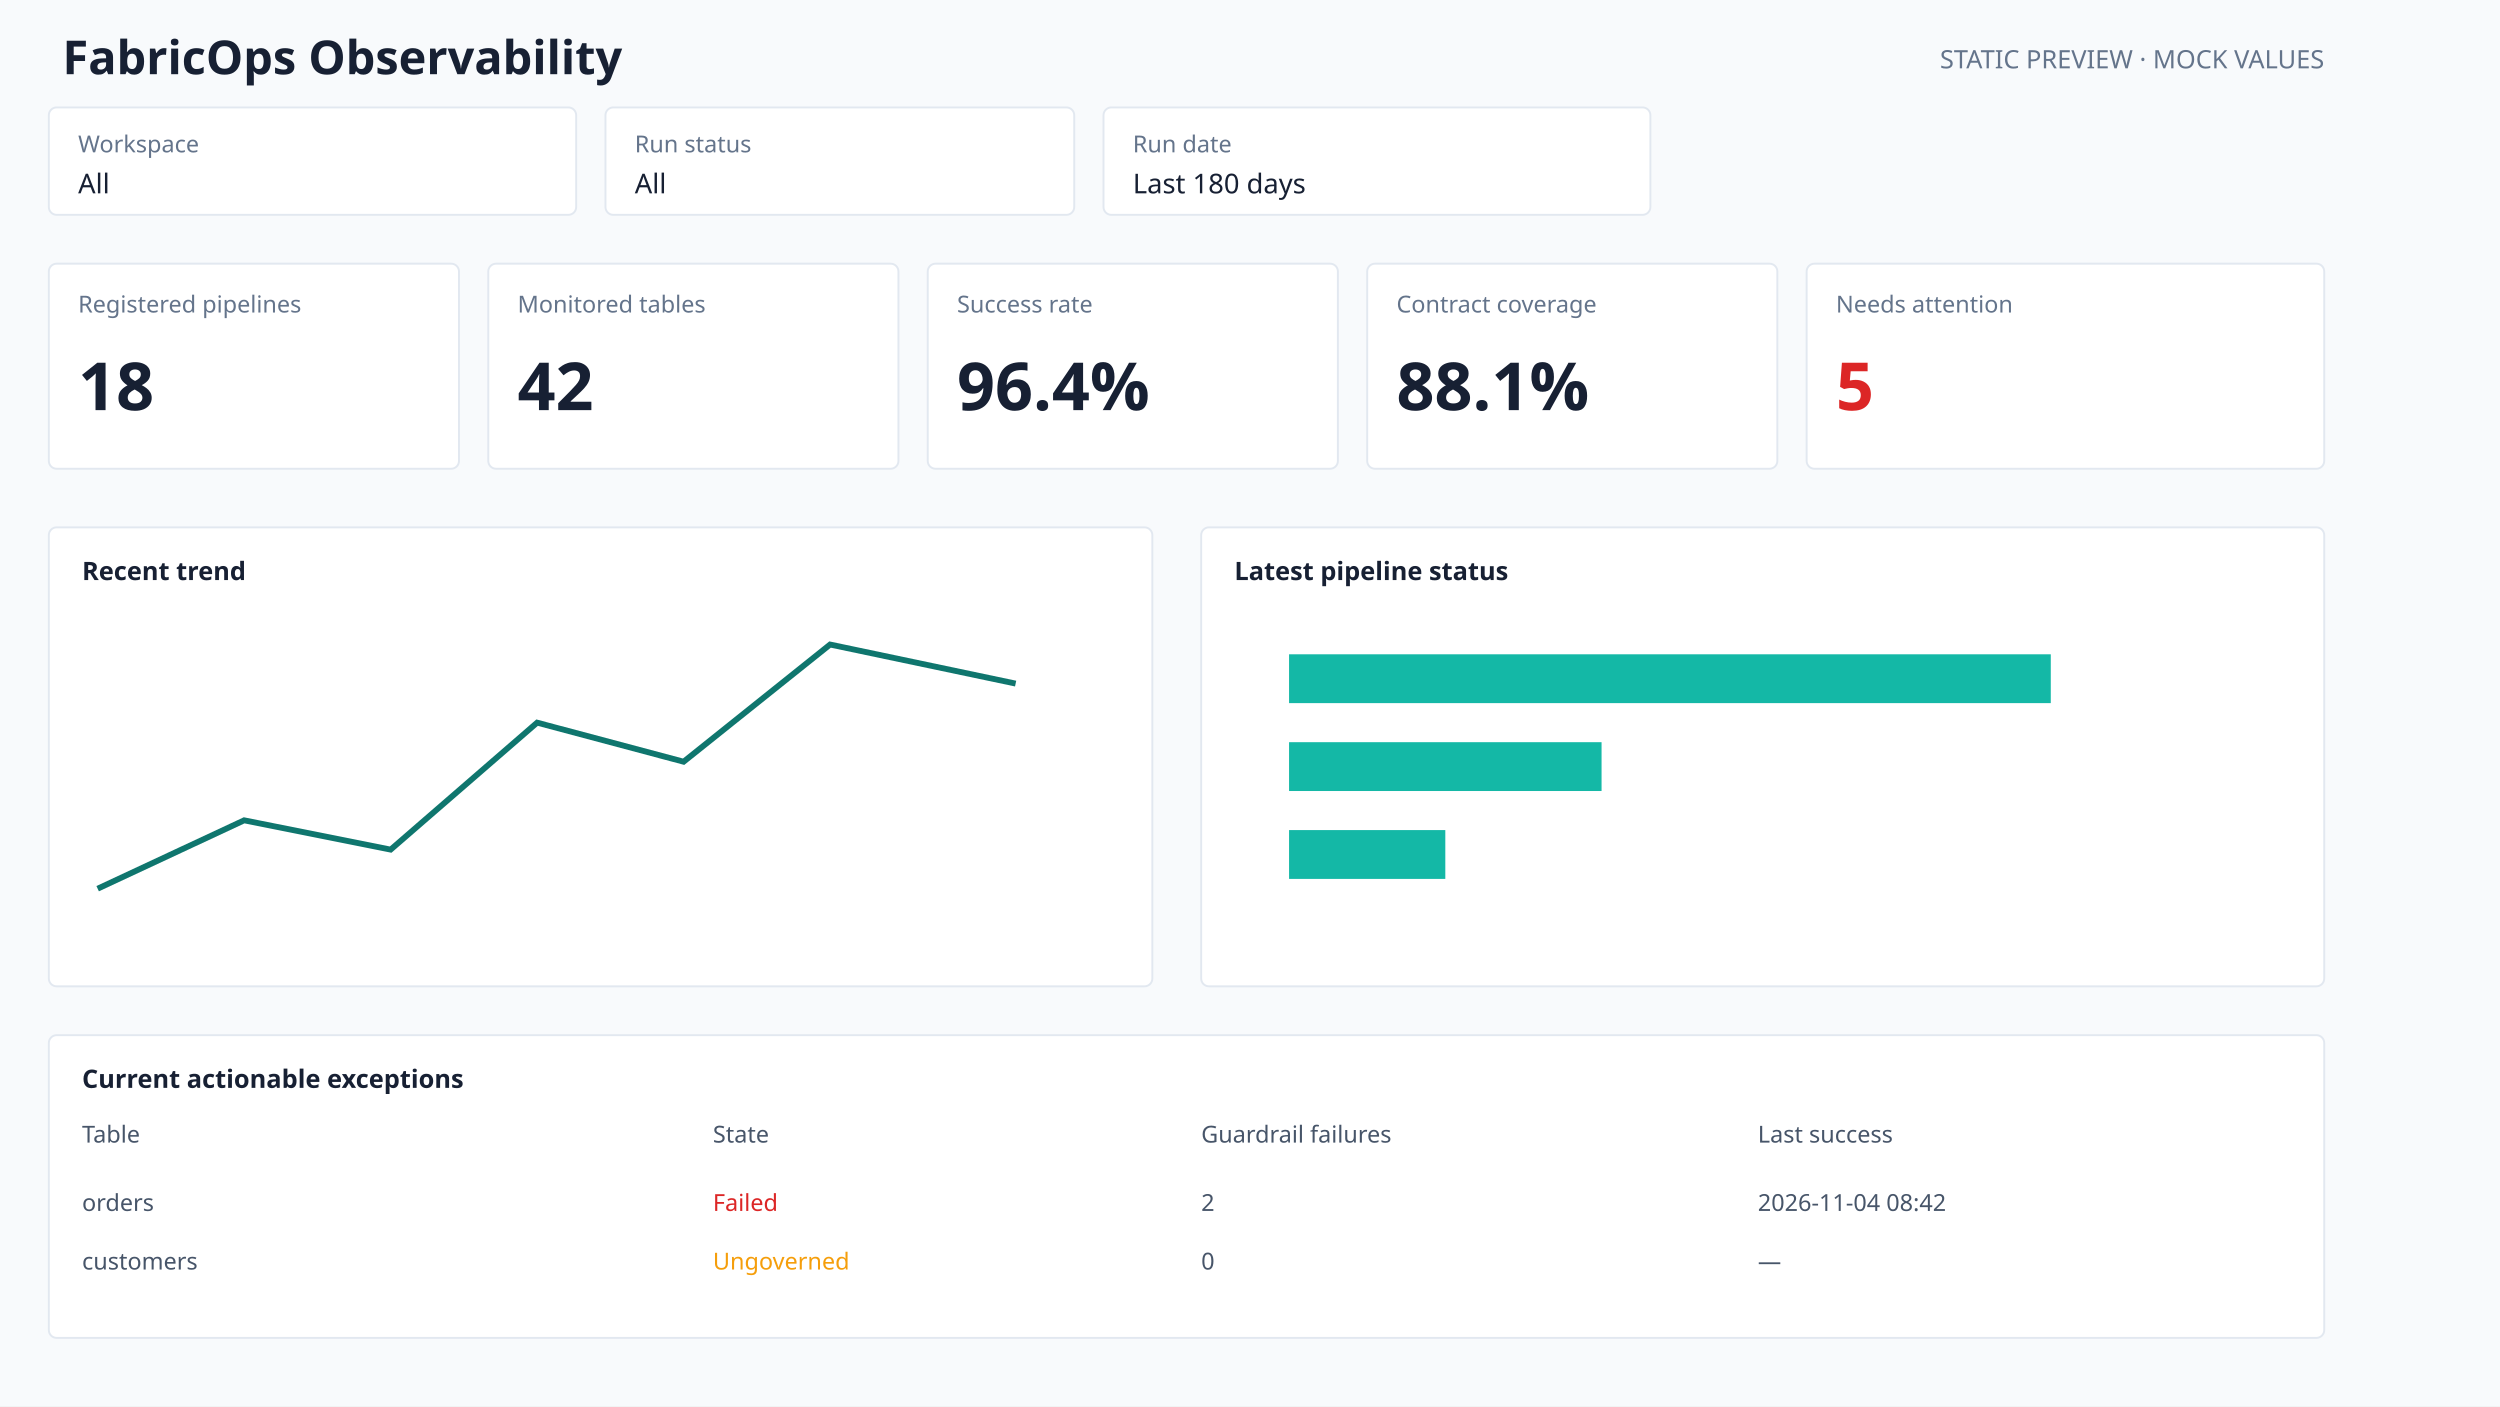
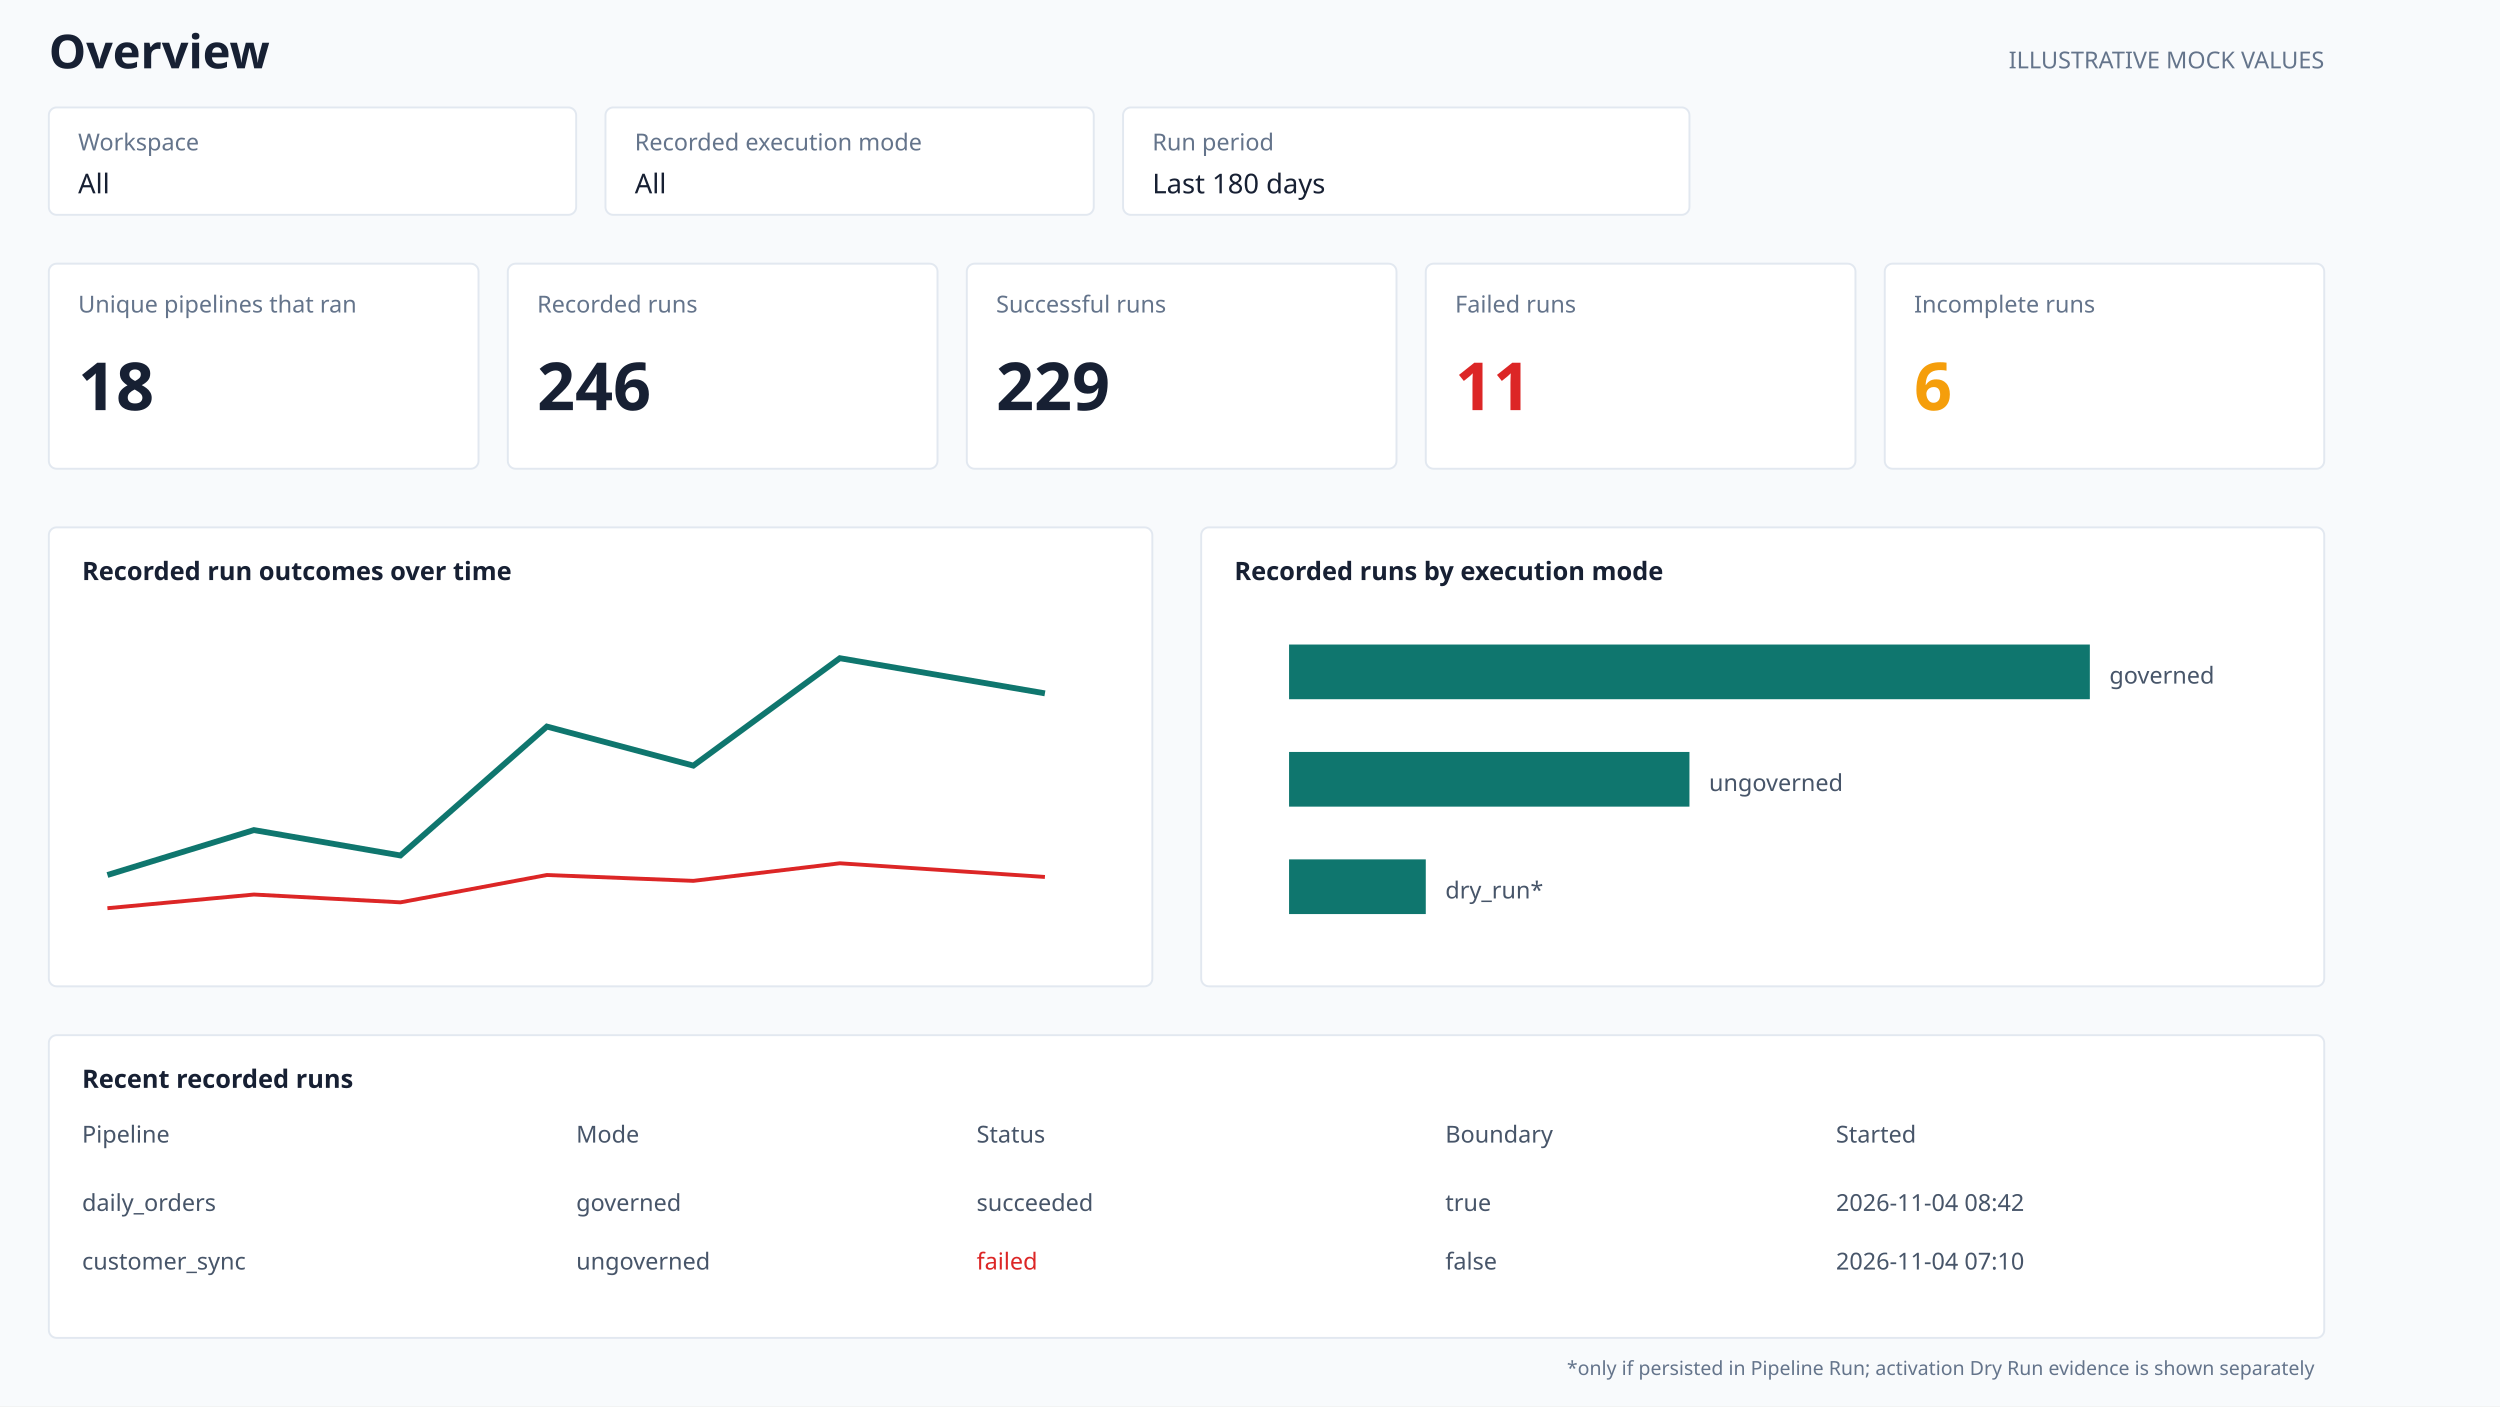
<svg xmlns="http://www.w3.org/2000/svg" width="1280" height="720" viewBox="0 0 1280 720" role="img" aria-labelledby="t d">
  <rect width="1280" height="720" fill="#F8FAFC" />
-   <text x="32" y="38" font-family="Segoe UI" font-size="24" font-weight="600" fill="#172033">FabricOps Observability</text>
-   <text x="1190" y="35" text-anchor="end" font-family="Segoe UI" font-size="13" fill="#64748B">STATIC PREVIEW · MOCK VALUES</text>
+   <text x="25" y="35" font-family="Segoe UI" font-size="24" font-weight="600" fill="#172033">Overview</text>
+   <text x="1190" y="35" text-anchor="end" font-family="Segoe UI" font-size="12" fill="#64748B">ILLUSTRATIVE MOCK VALUES</text>
  <g fill="#FFF" stroke="#E2E8F0">
    <rect x="25" y="55" width="270" height="55" rx="4" />
-     <rect x="310" y="55" width="240" height="55" rx="4" />
-     <rect x="565" y="55" width="280" height="55" rx="4" />
+     <rect x="310" y="55" width="250" height="55" rx="4" />
+     <rect x="575" y="55" width="290" height="55" rx="4" />
  </g>
  <g font-family="Segoe UI" font-size="12" fill="#64748B">
-     <text x="40" y="78">Workspace</text>
-     <text x="325" y="78">Run status</text>
-     <text x="580" y="78">Run date</text>
+     <text x="40" y="77">Workspace</text>
+     <text x="325" y="77">Recorded execution mode</text>
+     <text x="590" y="77">Run period</text>
  </g>
  <g font-family="Segoe UI" font-size="14" fill="#172033">
    <text x="40" y="99">All</text>
    <text x="325" y="99">All</text>
-     <text x="580" y="99">Last 180 days</text>
+     <text x="590" y="99">Last 180 days</text>
  </g>
  <g fill="#FFF" stroke="#E2E8F0">
-     <rect x="25" y="135" width="210" height="105" rx="4" />
-     <rect x="250" y="135" width="210" height="105" rx="4" />
-     <rect x="475" y="135" width="210" height="105" rx="4" />
-     <rect x="700" y="135" width="210" height="105" rx="4" />
-     <rect x="925" y="135" width="265" height="105" rx="4" />
+     <rect x="25" y="135" width="220" height="105" rx="4" />
+     <rect x="260" y="135" width="220" height="105" rx="4" />
+     <rect x="495" y="135" width="220" height="105" rx="4" />
+     <rect x="730" y="135" width="220" height="105" rx="4" />
+     <rect x="965" y="135" width="225" height="105" rx="4" />
  </g>
-   <g font-family="Segoe UI" fill="#64748B" font-size="12">
-     <text x="40" y="160">Registered pipelines</text>
-     <text x="265" y="160">Monitored tables</text>
-     <text x="490" y="160">Success rate</text>
-     <text x="715" y="160">Contract coverage</text>
-     <text x="940" y="160">Needs attention</text>
+   <g font-family="Segoe UI" font-size="12" fill="#64748B">
+     <text x="40" y="160">Unique pipelines that ran</text>
+     <text x="275" y="160">Recorded runs</text>
+     <text x="510" y="160">Successful runs</text>
+     <text x="745" y="160">Failed runs</text>
+     <text x="980" y="160">Incomplete runs</text>
  </g>
-   <g font-family="Segoe UI" fill="#172033" font-size="34" font-weight="600">
+   <g font-family="Segoe UI" font-size="34" font-weight="600" fill="#172033">
    <text x="40" y="210">18</text>
-     <text x="265" y="210">42</text>
-     <text x="490" y="210">96.4%</text>
-     <text x="715" y="210">88.1%</text>
-     <text x="940" y="210" fill="#DC2626">5</text>
+     <text x="275" y="210">246</text>
+     <text x="510" y="210">229</text>
+     <text x="745" y="210" fill="#DC2626">11</text>
+     <text x="980" y="210" fill="#F59E0B">6</text>
  </g>
  <g fill="#FFF" stroke="#E2E8F0">
    <rect x="25" y="270" width="565" height="235" rx="4" />
    <rect x="615" y="270" width="575" height="235" rx="4" />
    <rect x="25" y="530" width="1165" height="155" rx="4" />
  </g>
  <g font-family="Segoe UI" font-size="13" font-weight="600" fill="#172033">
-     <text x="42" y="297">Recent trend</text>
-     <text x="632" y="297">Latest pipeline status</text>
-     <text x="42" y="557">Current actionable exceptions</text>
+     <text x="42" y="297">Recorded run outcomes over time</text>
+     <text x="632" y="297">Recorded runs by execution mode</text>
+     <text x="42" y="557">Recent recorded runs</text>
  </g>
-   <polyline points="50,455 125,420 200,435 275,370 350,390 425,330 520,350" fill="none" stroke="#0F766E" stroke-width="3" />
-   <g fill="#14B8A6">
-     <rect x="660" y="335" width="390" height="25" />
-     <rect x="660" y="380" width="160" height="25" />
-     <rect x="660" y="425" width="80" height="25" />
+   <polyline points="55,448 130,425 205,438 280,372 355,392 430,337 535,355" fill="none" stroke="#0F766E" stroke-width="3" />
+   <polyline points="55,465 130,458 205,462 280,448 355,451 430,442 535,449" fill="none" stroke="#DC2626" stroke-width="2" />
+   <g fill="#0F766E">
+     <rect x="660" y="330" width="410" height="28" />
+     <rect x="660" y="385" width="205" height="28" />
+     <rect x="660" y="440" width="70" height="28" />
  </g>
  <g font-family="Segoe UI" font-size="12" fill="#475569">
-     <text x="42" y="585">Table</text>
-     <text x="365" y="585">State</text>
-     <text x="615" y="585">Guardrail failures</text>
-     <text x="900" y="585">Last success</text>
-     <text x="42" y="620">orders</text>
-     <text x="365" y="620" fill="#DC2626">Failed</text>
-     <text x="615" y="620">2</text>
-     <text x="900" y="620">2026-11-04 08:42</text>
-     <text x="42" y="650">customers</text>
-     <text x="365" y="650" fill="#F59E0B">Ungoverned</text>
-     <text x="615" y="650">0</text>
-     <text x="900" y="650">—</text>
+     <text x="1080" y="350">governed</text>
+     <text x="875" y="405">ungoverned</text>
+     <text x="740" y="460">dry_run*</text>
+     <text x="42" y="585">Pipeline</text>
+     <text x="295" y="585">Mode</text>
+     <text x="500" y="585">Status</text>
+     <text x="740" y="585">Boundary</text>
+     <text x="940" y="585">Started</text>
+     <text x="42" y="620">daily_orders</text>
+     <text x="295" y="620">governed</text>
+     <text x="500" y="620">succeeded</text>
+     <text x="740" y="620">true</text>
+     <text x="940" y="620">2026-11-04 08:42</text>
+     <text x="42" y="650">customer_sync</text>
+     <text x="295" y="650">ungoverned</text>
+     <text x="500" y="650" fill="#DC2626">failed</text>
+     <text x="740" y="650">false</text>
+     <text x="940" y="650">2026-11-04 07:10</text>
  </g>
+   <text x="1185" y="704" text-anchor="end" font-family="Segoe UI" font-size="10" fill="#64748B">*only if persisted in Pipeline Run; activation Dry Run evidence is shown separately</text>
</svg>
